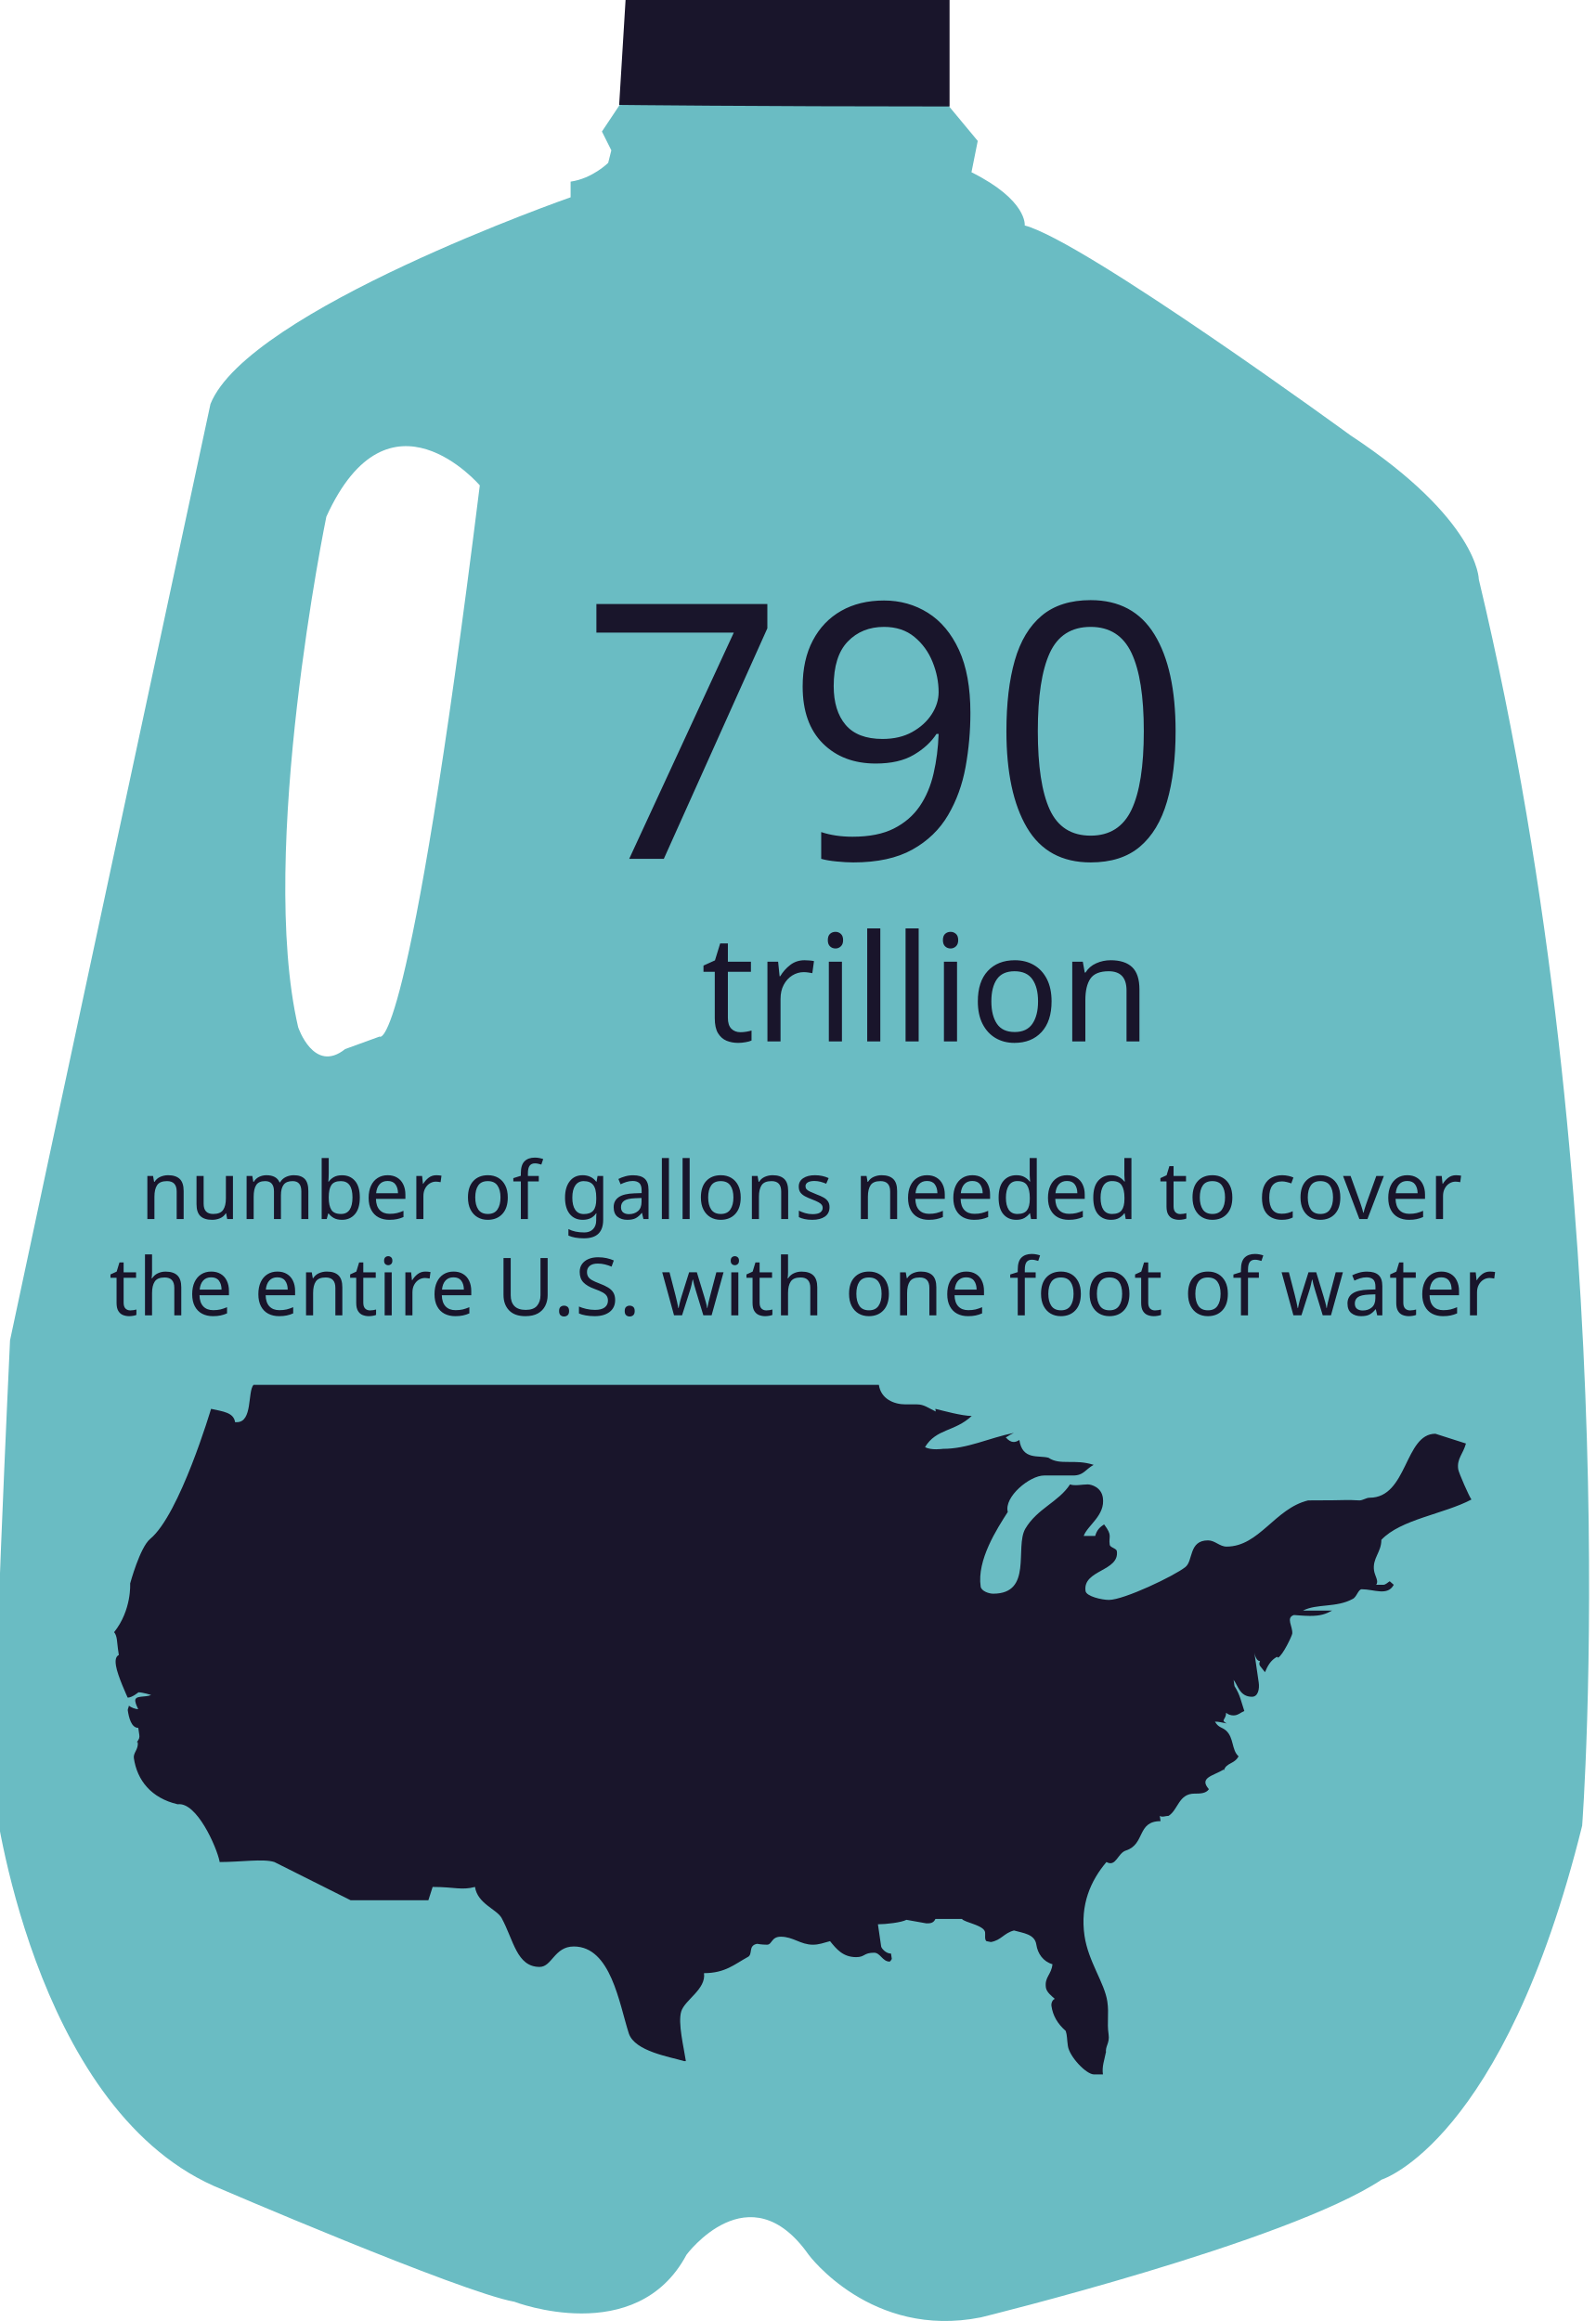
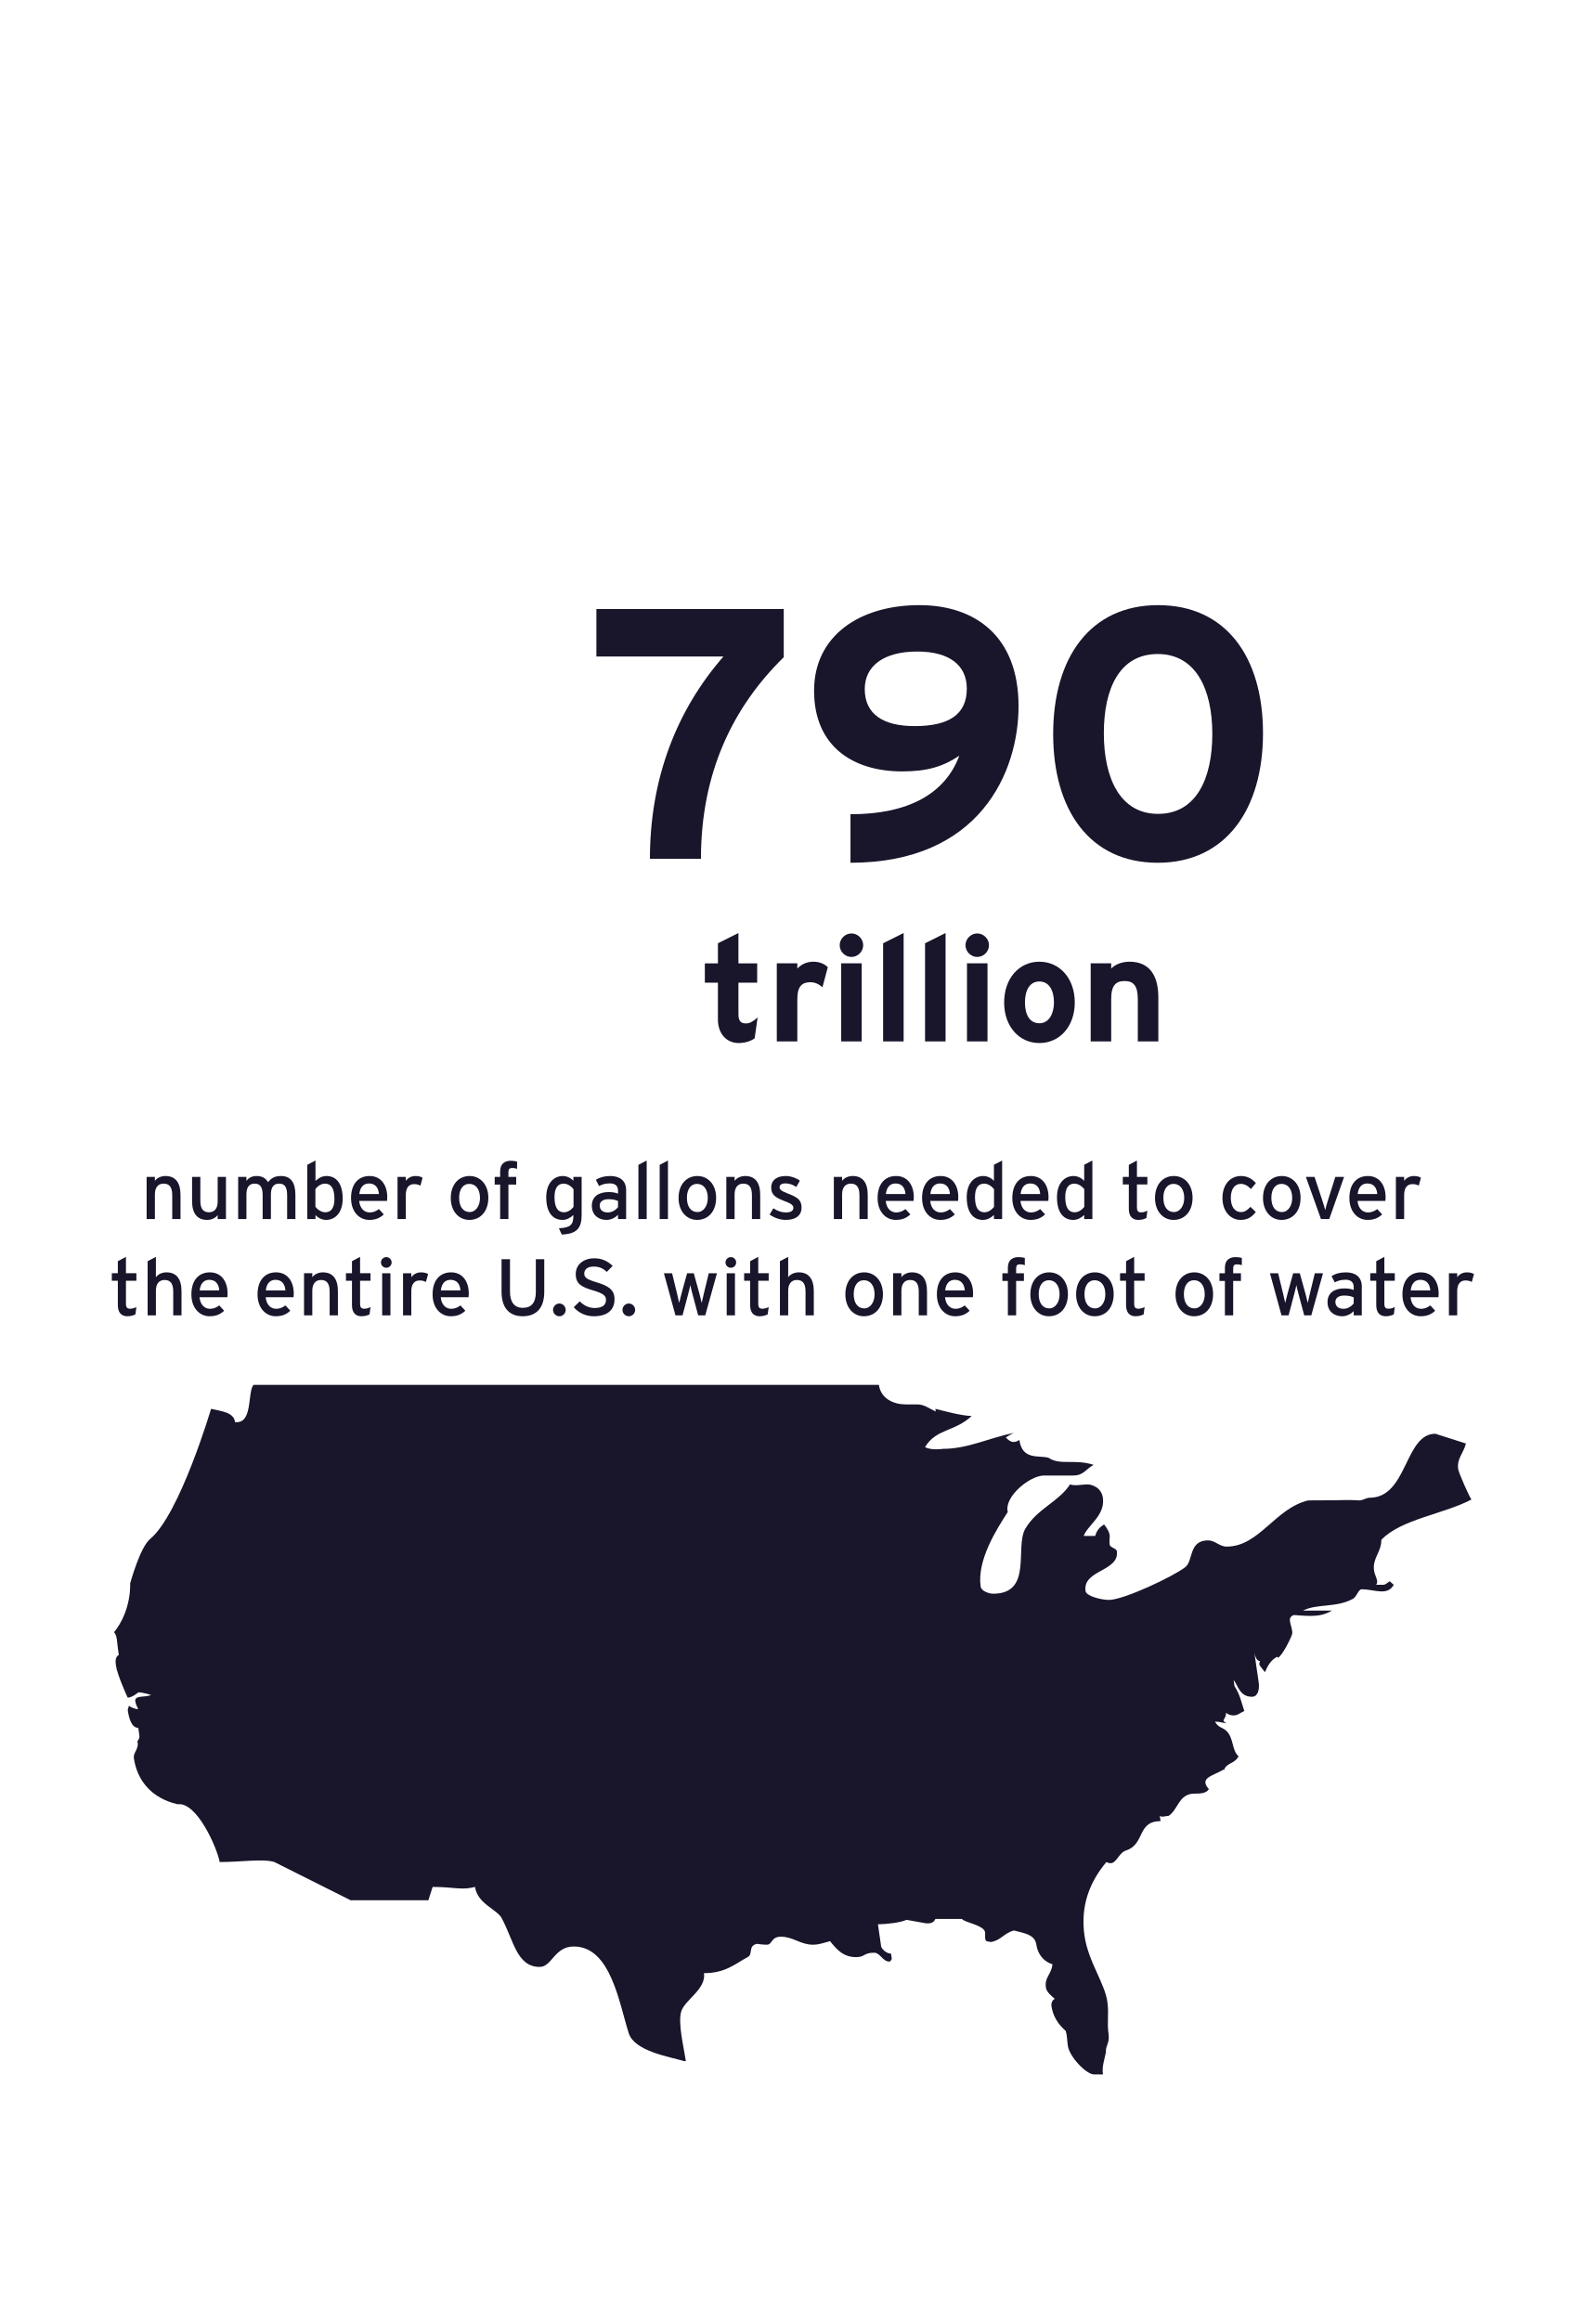
<svg xmlns="http://www.w3.org/2000/svg" version="1.1" id="Layer_1" x="0px" y="0px" width="536.378px" height="780.521px" viewBox="0 0 536.378 780.521" enable-background="new 0 0 536.378 780.521" xml:space="preserve">
-   <g>
-     <g>
-       <path fill="#6ABCC3" d="M328.785,47.392l-2.105,10.53c18.959,9.479,17.902,17.903,17.902,17.903    c20.01,5.263,109.521,70.558,109.521,70.558c43.176,28.433,43.176,48.442,43.176,48.442    c50.553,211.678,34.752,419.134,34.752,419.134c-26.328,106.364-67.396,119.005-67.396,119.005    C433.039,754.024,329.841,779.3,329.841,779.3c-36.859,7.373-57.922-21.062-57.922-21.062c-20.01-28.438-41.069,0-41.069,0    c-16.853,31.595-57.922,15.798-57.922,15.798c-17.903-3.157-101.101-38.964-101.101-38.964    c-61.081-27.387-73.72-130.586-73.72-130.586c-1.052-20.014,5.267-153.751,5.267-153.751    c4.915-23.523,67.401-314.882,67.401-314.882C83.41,104.258,191.88,66.345,191.88,66.345v-5.267    c7.373-1.051,12.637-6.318,12.637-6.318l1.055-4.212l-3.161-6.318l8.424-12.636l2.175-18.333l100.027,15.161L328.785,47.392z     M161.342,163.23c0,0-30.543-35.806-51.604,10.534c0,0-23.17,112.683-9.479,171.655c0,0,5.267,15.797,15.798,7.373l11.584-4.212    C127.641,348.581,137.12,358.056,161.342,163.23z" />
-     </g>
-     <path fill="#19152B" d="M208.205,35.279c0,0,45.303,0.528,111.105,0.528V0H210.358L208.205,35.279z" />
+   <rect x="32.689" y="390.261" fill="none" width="468" height="59.5" />
+   <g enable-background="new    ">
+     <path fill="#19152B" d="M57.918,409.943v-8.017c0-2.861-1.08-3.888-2.915-3.888c-1.863,0-2.916,1.323-2.916,3.617v8.287h-2.78   v-14.171h2.78v1.35c0.702-1.026,2.105-1.646,3.563-1.646c3.293,0,5.048,2.159,5.048,6.343v8.125H57.918z" />
+     <path fill="#19152B" d="M73.2,409.943v-1.35c-0.702,1.025-2.105,1.646-3.563,1.646c-3.293,0-5.048-2.159-5.048-6.344v-8.124h2.78   v8.017c0,2.861,1.08,3.887,2.916,3.887c1.862,0,2.915-1.322,2.915-3.617v-8.286h2.78v14.171H73.2z" />
+     <path fill="#19152B" d="M96.553,409.943v-8.017c0-2.861-0.891-3.888-2.726-3.888c-1.863,0-2.727,1.323-2.727,3.617v8.287h-2.78   v-8.017c0-2.861-0.891-3.888-2.726-3.888c-1.863,0-2.727,1.323-2.727,3.617v8.287h-2.78v-14.171h2.78v1.35   c0.702-1.026,1.917-1.646,3.374-1.646c1.917,0,3.131,0.729,3.887,2.078c1.026-1.269,2.132-2.078,4.346-2.078   c3.293,0,4.859,2.159,4.859,6.343v8.125H96.553z" />
+     <path fill="#19152B" d="M109.65,410.24c-1.431,0-2.78-0.756-3.563-1.619v1.322h-2.753v-18.247l2.753-1.431v6.856   c1.026-0.945,2.213-1.646,3.698-1.646c3.05,0,5.452,2.213,5.452,7.611C115.237,407.946,112.592,410.24,109.65,410.24z    M109.272,398.039c-1.323,0-2.483,0.892-3.212,1.809v5.966c0.621,0.837,1.917,1.862,3.32,1.862c1.998,0,3.077-1.512,3.077-4.508   C112.457,399.605,111.324,398.039,109.272,398.039z" />
+     <path fill="#19152B" d="M130.141,403.843h-9.366c0.297,2.727,1.835,3.887,3.563,3.887c1.188,0,2.132-0.432,3.077-1.133l1.646,1.781   c-1.242,1.188-2.726,1.862-4.886,1.862c-3.32,0-6.127-2.672-6.127-7.369c0-4.805,2.538-7.396,6.208-7.396   c4.022,0,5.965,3.266,5.965,7.099C130.222,403.087,130.168,403.546,130.141,403.843z M124.068,397.985   c-1.862,0-2.996,1.296-3.239,3.563h6.586C127.28,399.605,126.362,397.985,124.068,397.985z" />
+     <path fill="#19152B" d="M141.374,398.715c-0.594-0.324-1.215-0.514-2.133-0.514c-1.754,0-2.78,1.242-2.78,3.645v8.098h-2.78   v-14.171h2.78v1.35c0.648-0.945,1.835-1.646,3.239-1.646c1.134,0,1.835,0.216,2.402,0.594L141.374,398.715z" />
+     <path fill="#19152B" d="M157.817,410.24c-3.563,0-6.235-2.942-6.235-7.369c0-4.643,2.753-7.396,6.316-7.396   c3.617,0,6.316,2.888,6.316,7.314C164.214,407.487,161.461,410.24,157.817,410.24z M157.79,398.12c-2.105,0-3.401,1.863-3.401,4.67   c0,3.104,1.43,4.805,3.536,4.805s3.482-2.132,3.482-4.724C161.407,399.983,160.03,398.12,157.79,398.12z" />
+     <path fill="#19152B" d="M172.262,392.776c-0.918,0-1.296,0.351-1.296,1.376v1.62h2.618v2.591h-2.618v11.58h-2.78v-11.58h-1.835   v-2.591h1.835v-1.863c0-2.591,1.593-3.562,3.59-3.562c0.729,0,1.511,0.107,2.105,0.27v2.43   C173.234,392.856,172.748,392.776,172.262,392.776z" />
+     <path fill="#19152B" d="M188.894,415.153l-0.945-2.105c3.995-0.189,4.859-1.269,4.859-4.211v-0.243   c-1.026,0.944-2.187,1.646-3.671,1.646c-3.023,0-5.453-2.213-5.453-7.612c0-4.858,2.672-7.152,5.587-7.152   c1.431,0,2.78,0.756,3.536,1.619v-1.322h2.78v12.821C195.588,412.912,194.023,414.991,188.894,415.153z M192.862,399.902   c-0.621-0.837-1.917-1.863-3.32-1.863c-1.998,0-3.077,1.512-3.077,4.508c0,3.563,1.134,5.129,3.185,5.129   c1.323,0,2.483-0.891,3.212-1.809V399.902z" />
+     <path fill="#19152B" d="M207.82,409.943v-1.403c-0.972,0.972-2.348,1.7-3.887,1.7c-2.294,0-4.913-1.296-4.913-4.777   c0-3.158,2.43-4.589,5.642-4.589c1.323,0,2.375,0.188,3.158,0.54v-1.053c0-1.539-0.945-2.402-2.672-2.402   c-1.458,0-2.591,0.27-3.698,0.891l-1.08-2.105c1.35-0.837,2.861-1.269,4.859-1.269c3.158,0,5.317,1.538,5.317,4.75v9.718H207.82z    M207.82,403.896c-0.756-0.377-1.728-0.62-3.239-0.62c-1.781,0-2.915,0.81-2.915,2.105c0,1.403,0.891,2.348,2.726,2.348   c1.485,0,2.78-0.917,3.428-1.808V403.896z" />
+     <path fill="#19152B" d="M214.68,409.943v-18.22l2.78-1.458v19.678H214.68z" />
+     <path fill="#19152B" d="M221.835,409.943v-18.22l2.78-1.458v19.678H221.835z" />
+     <path fill="#19152B" d="M234.415,410.24c-3.563,0-6.235-2.942-6.235-7.369c0-4.643,2.753-7.396,6.316-7.396   c3.617,0,6.316,2.888,6.316,7.314C240.812,407.487,238.059,410.24,234.415,410.24z M234.388,398.12   c-2.105,0-3.401,1.863-3.401,4.67c0,3.104,1.431,4.805,3.536,4.805c2.105,0,3.482-2.132,3.482-4.724   C238.005,399.983,236.628,398.12,234.388,398.12z" />
+     <path fill="#19152B" d="M252.855,409.943v-8.017c0-2.861-1.08-3.888-2.915-3.888c-1.863,0-2.916,1.323-2.916,3.617v8.287h-2.78   v-14.171h2.78v1.35c0.702-1.026,2.105-1.646,3.563-1.646c3.293,0,5.048,2.159,5.048,6.343v8.125H252.855z" />
+     <path fill="#19152B" d="M264.223,410.24c-1.917,0-3.995-0.756-5.425-1.809l1.269-2.105c1.323,0.918,2.807,1.403,4.13,1.403   c1.754,0,2.591-0.566,2.591-1.565c0-1.079-1.242-1.592-3.293-2.375c-3.05-1.188-4.157-2.214-4.157-4.454   c0-2.537,1.998-3.859,4.832-3.859c1.781,0,3.536,0.647,4.805,1.565l-1.215,2.132c-1.161-0.81-2.321-1.214-3.671-1.214   s-1.943,0.539-1.943,1.295c0,0.702,0.486,1.215,2.618,2.052c3.158,1.215,4.777,2.078,4.777,4.751   C269.541,409.188,267.003,410.24,264.223,410.24z" />
+     <path fill="#19152B" d="M289.007,409.943v-8.017c0-2.861-1.08-3.888-2.915-3.888c-1.862,0-2.915,1.323-2.915,3.617v8.287h-2.781   v-14.171h2.781v1.35c0.701-1.026,2.105-1.646,3.562-1.646c3.293,0,5.048,2.159,5.048,6.343v8.125H289.007z" />
+     <path fill="#19152B" d="M307.205,403.843h-9.367c0.297,2.727,1.836,3.887,3.563,3.887c1.188,0,2.132-0.432,3.077-1.133l1.646,1.781   c-1.242,1.188-2.727,1.862-4.886,1.862c-3.319,0-6.128-2.672-6.128-7.369c0-4.805,2.538-7.396,6.209-7.396   c4.021,0,5.965,3.266,5.965,7.099C307.285,403.087,307.232,403.546,307.205,403.843z M301.13,397.985   c-1.861,0-2.996,1.296-3.238,3.563h6.586C304.343,399.605,303.425,397.985,301.13,397.985z" />
+     <path fill="#19152B" d="M322.162,403.843h-9.365c0.297,2.727,1.835,3.887,3.562,3.887c1.188,0,2.133-0.432,3.077-1.133l1.646,1.781   c-1.241,1.188-2.726,1.862-4.886,1.862c-3.32,0-6.127-2.672-6.127-7.369c0-4.805,2.537-7.396,6.208-7.396   c4.022,0,5.966,3.266,5.966,7.099C322.244,403.087,322.189,403.546,322.162,403.843z M316.089,397.985   c-1.863,0-2.996,1.296-3.24,3.563h6.587C319.301,399.605,318.383,397.985,316.089,397.985z" />
+     <path fill="#19152B" d="M334.232,409.943v-1.35c-1.025,0.944-2.214,1.646-3.698,1.646c-3.05,0-5.452-2.213-5.452-7.612   c0-4.858,2.645-7.152,5.587-7.152c1.431,0,2.78,0.756,3.563,1.619v-5.398l2.753-1.431v19.678H334.232z M334.259,399.902   c-0.621-0.837-1.917-1.863-3.32-1.863c-1.998,0-3.078,1.512-3.078,4.508c0,3.563,1.135,5.129,3.186,5.129   c1.322,0,2.483-0.891,3.213-1.809V399.902z" />
+     <path fill="#19152B" d="M352.509,403.843h-9.366c0.297,2.727,1.835,3.887,3.563,3.887c1.188,0,2.132-0.432,3.076-1.133l1.646,1.781   c-1.241,1.188-2.726,1.862-4.885,1.862c-3.32,0-6.128-2.672-6.128-7.369c0-4.805,2.538-7.396,6.208-7.396   c4.022,0,5.966,3.266,5.966,7.099C352.59,403.087,352.537,403.546,352.509,403.843z M346.436,397.985   c-1.862,0-2.996,1.296-3.239,3.563h6.586C349.648,399.605,348.73,397.985,346.436,397.985z" />
+     <path fill="#19152B" d="M364.58,409.943v-1.35c-1.025,0.944-2.213,1.646-3.699,1.646c-3.049,0-5.451-2.213-5.451-7.612   c0-4.858,2.645-7.152,5.588-7.152c1.43,0,2.779,0.756,3.562,1.619v-5.398l2.752-1.431v19.678H364.58z M364.607,399.902   c-0.621-0.837-1.918-1.863-3.32-1.863c-1.998,0-3.078,1.512-3.078,4.508c0,3.563,1.135,5.129,3.186,5.129   c1.322,0,2.482-0.891,3.213-1.809V399.902z" />
+     <path fill="#19152B" d="M385.503,409.593c-0.676,0.378-1.619,0.647-2.727,0.647c-1.971,0-3.186-1.215-3.186-3.752v-8.179h-2.023   v-2.537h2.023v-4.049l2.727-1.458v5.507h3.51v2.537h-3.51v7.692c0,1.323,0.432,1.701,1.457,1.701c0.73,0,1.539-0.271,2.053-0.567   L385.503,409.593z" />
+     <path fill="#19152B" d="M394.63,410.24c-3.562,0-6.234-2.942-6.234-7.369c0-4.643,2.752-7.396,6.316-7.396   c3.615,0,6.314,2.888,6.314,7.314C401.027,407.487,398.275,410.24,394.63,410.24z M394.603,398.12c-2.105,0-3.4,1.863-3.4,4.67   c0,3.104,1.43,4.805,3.535,4.805s3.482-2.132,3.482-4.724C398.22,399.983,396.843,398.12,394.603,398.12z" />
+     <path fill="#19152B" d="M420.658,399.848c-1.16-1.188-2.188-1.728-3.455-1.728c-2.025,0-3.32,1.809-3.32,4.697   c0,2.78,1.188,4.777,3.4,4.777c1.322,0,2.105-0.594,3.213-1.754l1.781,1.754c-1.107,1.404-2.51,2.646-5.074,2.646   c-3.455,0-6.127-2.915-6.127-7.342c0-4.697,2.752-7.423,6.207-7.423c2.078,0,3.699,0.836,5.021,2.402L420.658,399.848z" />
+     <path fill="#19152B" d="M430.945,410.24c-3.562,0-6.234-2.942-6.234-7.369c0-4.643,2.752-7.396,6.316-7.396   c3.615,0,6.314,2.888,6.314,7.314C437.341,407.487,434.589,410.24,430.945,410.24z M430.917,398.12c-2.105,0-3.4,1.863-3.4,4.67   c0,3.104,1.43,4.805,3.535,4.805s3.482-2.132,3.482-4.724C434.535,399.983,433.158,398.12,430.917,398.12z" />
+     <path fill="#19152B" d="M446.982,409.943h-2.779l-5.076-14.171h2.916l2.537,7.692c0.459,1.377,0.863,2.699,1.053,3.482   c0.162-0.783,0.539-2.105,0.973-3.482l2.428-7.692h2.943L446.982,409.943z" />
+     <path fill="#19152B" d="M465.855,403.843h-9.367c0.297,2.727,1.836,3.887,3.562,3.887c1.188,0,2.133-0.432,3.078-1.133l1.646,1.781   c-1.242,1.188-2.727,1.862-4.887,1.862c-3.32,0-6.127-2.672-6.127-7.369c0-4.805,2.537-7.396,6.209-7.396   c4.021,0,5.965,3.266,5.965,7.099C465.935,403.087,465.88,403.546,465.855,403.843z M459.781,397.985   c-1.863,0-2.996,1.296-3.238,3.563h6.586C462.994,399.605,462.076,397.985,459.781,397.985z" />
+     <path fill="#19152B" d="M477.087,398.715c-0.594-0.324-1.215-0.514-2.133-0.514c-1.754,0-2.779,1.242-2.779,3.645v8.098h-2.781   v-14.171h2.781v1.35c0.646-0.945,1.834-1.646,3.238-1.646c1.133,0,1.836,0.216,2.402,0.594L477.087,398.715z" />
  </g>
-   <rect x="32.689" y="390.261" fill="none" width="468" height="59.5" />
-   <text transform="matrix(1 0 0 1 47.2559 409.9434)" fill="#19152B" font-family="'Interstate-Regular'" font-size="27">number of gallons needed to cover </text>
-   <text transform="matrix(1 0 0 1 36.7114 442.3438)" fill="#19152B" font-family="'Interstate-Regular'" font-size="27">the entire U.S. with one foot of water</text>
-   <text transform="matrix(1 0 0 1 195.2695 288.8154)" fill="#19152B" font-family="'Interstate-Bold'" font-size="120">790</text>
-   <text transform="matrix(1 0 0 1 235.7646 350.21)" fill="#19152B" font-family="'Interstate-Bold'" font-size="50">trillion</text>
-   <path fill="#19152B" d="M46.311,585.841c0.348,2.391-1.561,3.587-1.3,5.376c1.088,7.471,5.819,13.452,14.734,15.539  c6.409-0.894,13.081,14.343,14.074,19.127l0.043,0.297c7.128,0,14.681-1.195,18.411,0l25.639,12.854h26.137l1.429-4.481  c7.429,0,9.674,1.196,14.255,0c0.826,5.672,7.326,7.477,8.954,10.462c4.051,7.469,5.06,16.433,12.784,16.433  c4.159,0,4.936-6.871,11.478-6.871c12.463,0,15.249,19.127,18.52,29.287c2.055,5.978,13.606,7.769,18.567,9.261h0.6  c-0.653-4.482-2.762-12.848-1.548-16.735c1.219-3.884,8.424-7.466,7.641-12.848c7.126,0,10.262-2.988,14.655-5.385  c1.947-0.886,0.03-3.876,3.208-4.479c0,0,1.532,0.298,3.31,0.298c1.785,0,1.393-2.688,4.661-2.688c4.157,0,6.628,2.688,10.787,2.688  c2.073,0,3.478-0.595,5.769-1.19c2.176,2.686,4.346,5.371,8.799,5.371c2.971,0,2.457-1.487,6.021-1.487  c2.082,0,2.812,2.986,5.19,2.986c0.295,0,0.761-0.896,0.761-0.896l-0.263-1.79c-1.778,0-3.233-1.804-3.319-2.396  c-0.308-2.095-0.437-2.987-1.088-7.464c2.672,0,7.93-0.605,9.584-1.501l6.706,1.194c1.193,0,2.377,0,3.051-1.498h8.91  c0.771,1.197,7.438,2.095,7.783,4.481c0.131,0.9-0.246,2.396,0.439,2.994l1.52,0.296c3.48-0.599,4.32-2.987,7.756-3.883  c3.105,0.896,7.004,1.189,7.525,4.777c0.438,2.994,2.314,5.68,5.416,6.575c-0.371,3.586-2.725,4.296-2.201,7.881  c0.221,1.501,1.977,2.878,3.004,3.771c-0.854,0.303-1.27,1.501-1.141,2.396c0.479,3.29,2.066,5.979,4.789,8.372  c0.514,1.486,0.391,2.688,0.738,5.08c0.523,3.582,6.148,9.563,8.816,9.563c0.891,0,2.074,0,2.971,0  c-0.391-2.692,0.49-4.785,0.994-7.473l0.043,0.297c-0.348-2.39,1.301-3.281,0.865-6.277c-0.609-4.183,0.186-6.877-0.424-11.06  c-0.914-6.271-6.412-13.445-7.674-22.106c-1.523-10.463,2.059-18.533,7.371-24.812c3.24,1.804,3.73-2.986,6.568-3.884  c6.527-2.092,3.613-9.864,11.633-9.864l-0.26-1.785c0.68,0.594,2.076,0,2.971,0c3.254-2.095,3.363-7.476,8.713-7.476  c1.779,0,3.857,0,4.828-1.489c-3.387-3.858,1.244-4.404,4.99-6.608l0.037,0.332c0.795-2.692,3.555-2.096,4.949-4.785  c-2.379-2.088-1.516-6.273-4.232-8.668c-1.355-1.188-2.504-0.896-3.703-2.987c1.484,0,2.125,0.301,3.947,0.593  c-2.254-1.186-0.174-1.186-0.219-3.574c0.678,0.594,1.604,0.891,2.5,0.891c1.49,0,2.242-0.891,3.645-1.489  c-1.025-2.986-1.377-5.382-3.301-8.37l-0.305-2.094c1.455,1.796,2.02,5.68,6.176,5.68c2.082,0,2.58-2.689,2.273-4.783  c-0.303-2.081-0.912-6.271-1.479-10.162c0,0,0.436,2.946,1.918,2.946c-0.674,1.495,0.162,1.646,1.66,3.738  c0.887-2.093,1.865-3.987,4.061-5.187l0.344,0.303c1.65-0.896,4.6-7.173,4.77-8.073c0.238-2.392-2.27-5.38,0.568-6.271  c0.297,0,3.303,0.296,5.385,0.296c3.57,0,5.262-0.601,7.461-1.791h-9.803c4.703-2.392,11.158-0.9,16.666-3.891  c1.395-0.593,1.895-3.282,3.09-3.282c4.152,0,8.662,2.389,10.766-1.495l-1.357-1.194c-0.553,0.296-1.312,1.194-2.205,1.194  c-0.891,0-1.479,0-2.371,0c1.012-1.194-0.438-2.991-0.695-4.781c-0.609-4.188,2.477-6.156,2.459-10.338  c6.535-6.942,21.006-8.646,30.293-13.566c-0.729-0.9-4.273-8.968-4.449-10.164c-0.521-3.583,1.633-5.082,2.6-8.663l-10.279-3.288  c-10.395,0-9.344,21.515-22.107,21.515c-1.188,0-2.254,0.902-3.439,0.902c-5.986-0.302-1.779,0-17.232,0  c-11.188,2.686-16.443,15.536-27.432,15.536c-2.371,0-3.875-2.092-6.246-2.092c-6.535,0-4.939,6.872-7.602,8.961  c-3.729,2.987-20.668,11.061-25.727,11.061c-2.371,0-7.592-1.196-7.852-2.987c-1.045-7.173,11.518-6.575,10.518-13.447  c-0.131-0.896-2.256-1.2-2.387-2.094c-0.436-2.986,1.047-2.986-1.896-6.872c-1.354,0.896-2.406,1.793-2.992,3.886h-3.863  c1.26-3.586,7.312-6.875,6.443-12.854c-0.521-3.584-3.92-4.479-5.105-4.479c-1.791,0-4.379,0.594-5.938,0  c-3.891,5.977-11.014,8.066-15.059,14.94c-3.541,6.271,2.584,21.813-10.789,21.813c-1.475,0-3.98-0.896-4.201-2.389  c-1.305-8.969,5.488-19.427,9.117-25.104c-1.334-5.082,7.418-12.253,12.184-12.253c2.658,0,5.334,0,9.785,0  c3.568,0,4.16-2.093,6.908-3.583c-6.543-2.093-11.248,0.296-15.191-2.391c-3.4-0.902-8.791,0.891-9.791-5.979  c-1.348,0.895-2.789,1.195-4.582-0.896c0.301,0,1.354-0.896,2.76-1.491c-8.658,1.787-15.553,5.373-23.875,5.373  c0,0-4.066,0.599-6.021-0.595c3.836-6.279,9.945-5.081,15.697-10.461c-3.266,0-9.762-1.794-12.23-2.395l0.131,0.9  c-2.545-1.197-3.904-2.395-6.291-2.395c-1.482,0-2.369,0-3.852,0c-3.867,0-8.283-1.791-8.98-6.572H85.24  c-2.023,2.389-0.248,12.551-5.589,12.551H79.05c-0.479-3.287-4.084-3.584-8.075-4.484c0,0-10.525,35.514-20.468,43.734  c-3.476,2.872-6.744,15.008-6.744,15.008s0.576,8.899-5.394,16.371c1.069,1.196,0.983,3.488,1.287,5.574  c0.13,0.896,0.174,1.189,0.306,2.1c-1.401,0.592-1.096,2.688-0.966,3.58c0.479,3.292,3.944,10.755,3.944,10.755  c1.483,0,3.605-1.79,3.605-1.79c1.483,0,4.281,0.896,4.281,0.896c-1.951,0.894-5.64,0-5.334,2.092  c0.13,0.896,0.557,1.791,0.983,2.688c-0.889,0-2.464-0.594-3.143-1.19c0.043,0.296-0.419,1.19-0.375,1.498  c0.348,2.39,1.166,5.972,3.543,5.972c0.13,0.896,0.218,1.498,0.349,2.396c0.13,0.895-0.08,1.488-0.843,2.391h0.304L46.311,585.841  L46.311,585.841z" />
+   <g enable-background="new    ">
+     <path fill="#19152B" d="M45.538,441.993c-0.675,0.378-1.62,0.647-2.726,0.647c-1.971,0-3.186-1.215-3.186-3.752v-8.179h-2.024   v-2.537h2.024v-4.049l2.727-1.458v5.507h3.509v2.537h-3.509v7.692c0,1.323,0.432,1.701,1.458,1.701   c0.729,0,1.539-0.271,2.051-0.567L45.538,441.993z" />
+     <path fill="#19152B" d="M58.254,442.344v-8.017c0-2.861-1.08-3.888-2.915-3.888c-1.863,0-2.916,1.323-2.916,3.617v8.287h-2.78   v-18.22l2.78-1.458v6.856c0.702-1.026,2.105-1.646,3.563-1.646c3.293,0,5.048,2.159,5.048,6.343v8.125H58.254z" />
+     <path fill="#19152B" d="M76.452,436.243h-9.366c0.297,2.727,1.835,3.887,3.563,3.887c1.188,0,2.132-0.432,3.077-1.133l1.646,1.781   c-1.242,1.188-2.726,1.862-4.886,1.862c-3.32,0-6.127-2.672-6.127-7.369c0-4.805,2.538-7.396,6.208-7.396   c4.022,0,5.965,3.266,5.965,7.099C76.533,435.487,76.479,435.946,76.452,436.243z M70.378,430.386   c-1.862,0-2.996,1.296-3.239,3.563h6.586C73.591,432.006,72.673,430.386,70.378,430.386z" />
+     <path fill="#19152B" d="M98.699,436.243h-9.366c0.297,2.727,1.835,3.887,3.563,3.887c1.188,0,2.132-0.432,3.077-1.133l1.646,1.781   c-1.242,1.188-2.726,1.862-4.886,1.862c-3.32,0-6.127-2.672-6.127-7.369c0-4.805,2.538-7.396,6.208-7.396   c4.022,0,5.965,3.266,5.965,7.099C98.78,435.487,98.726,435.946,98.699,436.243z M92.625,430.386c-1.862,0-2.996,1.296-3.239,3.563   h6.586C95.838,432.006,94.92,430.386,92.625,430.386z" />
+     <path fill="#19152B" d="M110.849,442.344v-8.017c0-2.861-1.08-3.888-2.915-3.888c-1.863,0-2.916,1.323-2.916,3.617v8.287h-2.78   v-14.171h2.78v1.35c0.702-1.026,2.105-1.646,3.563-1.646c3.293,0,5.048,2.159,5.048,6.343v8.125H110.849z" />
+     <path fill="#19152B" d="M124.269,441.993c-0.675,0.378-1.62,0.647-2.726,0.647c-1.971,0-3.186-1.215-3.186-3.752v-8.179h-2.024   v-2.537h2.024v-4.049l2.727-1.458v5.507h3.509v2.537h-3.509v7.692c0,1.323,0.432,1.701,1.458,1.701   c0.729,0,1.539-0.271,2.051-0.567L124.269,441.993z" />
+     <path fill="#19152B" d="M129.913,426.337c-0.999,0-1.808-0.81-1.808-1.781c0-0.999,0.81-1.809,1.808-1.809   c0.972,0,1.782,0.81,1.782,1.809C131.695,425.527,130.885,426.337,129.913,426.337z M128.51,442.344v-14.171h2.78v14.171H128.51z" />
+     <path fill="#19152B" d="M143.223,431.115c-0.594-0.324-1.215-0.514-2.133-0.514c-1.754,0-2.78,1.242-2.78,3.645v8.098h-2.78   v-14.171h2.78v1.35c0.648-0.945,1.835-1.646,3.239-1.646c1.134,0,1.835,0.216,2.402,0.594L143.223,431.115z" />
+     <path fill="#19152B" d="M157.559,436.243h-9.366c0.297,2.727,1.835,3.887,3.563,3.887c1.188,0,2.132-0.432,3.077-1.133l1.646,1.781   c-1.242,1.188-2.726,1.862-4.886,1.862c-3.32,0-6.127-2.672-6.127-7.369c0-4.805,2.538-7.396,6.208-7.396   c4.022,0,5.965,3.266,5.965,7.099C157.64,435.487,157.586,435.946,157.559,436.243z M151.485,430.386   c-1.862,0-2.996,1.296-3.239,3.563h6.586C154.698,432.006,153.78,430.386,151.485,430.386z" />
+     <path fill="#19152B" d="M175.757,442.641c-4.669,0-7.099-3.023-7.099-8.232v-10.959h2.834v10.878c0,3.562,1.484,5.479,4.319,5.479   c2.969,0,4.373-1.836,4.373-5.291v-11.066h2.834v11.013C183.018,439.752,180.454,442.641,175.757,442.641z" />
+     <path fill="#19152B" d="M188.098,442.641c-1.161,0-2.132-0.972-2.132-2.133c0-1.16,0.972-2.159,2.132-2.159   s2.132,0.999,2.132,2.159C190.23,441.669,189.258,442.641,188.098,442.641z" />
+     <path fill="#19152B" d="M199.653,442.641c-2.753,0-5.129-1.188-6.721-3.05l2.024-1.971c1.269,1.377,3.131,2.24,4.913,2.24   c2.645,0,3.914-0.918,3.914-2.753c0-1.458-1.107-2.187-4.265-3.132c-3.995-1.188-5.911-2.186-5.911-5.561   c0-3.266,2.753-5.263,6.235-5.263c2.564,0,4.508,0.944,6.181,2.563l-1.998,2.024c-1.188-1.214-2.537-1.809-4.4-1.809   c-2.213,0-3.158,1.08-3.158,2.349c0,1.323,0.864,1.971,4.13,2.942c3.725,1.134,6.047,2.321,6.047,5.695   C206.644,440.319,204.484,442.641,199.653,442.641z" />
+     <path fill="#19152B" d="M211.453,442.641c-1.161,0-2.133-0.972-2.133-2.133c0-1.16,0.972-2.159,2.133-2.159   s2.132,0.999,2.132,2.159C213.585,441.669,212.613,442.641,211.453,442.641z" />
+     <path fill="#19152B" d="M237.153,442.344h-2.375l-1.917-7.153c-0.297-1.079-0.594-2.349-0.729-3.023   c-0.135,0.675-0.432,1.971-0.729,3.051l-1.889,7.126h-2.375l-3.887-14.171h2.753l1.673,6.883c0.27,1.08,0.567,2.43,0.702,3.104   c0.162-0.702,0.486-1.998,0.783-3.104l1.89-6.883h2.24l1.917,6.91c0.297,1.106,0.594,2.375,0.756,3.077   c0.162-0.702,0.432-2.024,0.702-3.104l1.673-6.883h2.753L237.153,442.344z" />
+     <path fill="#19152B" d="M245.769,426.337c-0.999,0-1.808-0.81-1.808-1.781c0-0.999,0.81-1.809,1.808-1.809   c0.972,0,1.782,0.81,1.782,1.809C247.551,425.527,246.741,426.337,245.769,426.337z M244.366,442.344v-14.171h2.78v14.171H244.366z   " />
+     <path fill="#19152B" d="M258.161,441.993c-0.675,0.378-1.62,0.647-2.726,0.647c-1.971,0-3.186-1.215-3.186-3.752v-8.179h-2.024   v-2.537h2.024v-4.049l2.727-1.458v5.507h3.509v2.537h-3.509v7.692c0,1.323,0.432,1.701,1.458,1.701   c0.729,0,1.539-0.271,2.051-0.567L258.161,441.993z" />
+     <path fill="#19152B" d="M270.876,442.344v-8.017c0-2.861-1.079-3.888-2.915-3.888c-1.863,0-2.916,1.323-2.916,3.617v8.287h-2.78   v-18.22l2.78-1.458v6.856c0.702-1.026,2.105-1.646,3.563-1.646c3.293,0,5.048,2.159,5.048,6.343v8.125H270.876z" />
+     <path fill="#19152B" d="M290.506,442.641c-3.563,0-6.235-2.942-6.235-7.369c0-4.643,2.754-7.396,6.316-7.396   c3.617,0,6.316,2.888,6.316,7.314C296.904,439.888,294.15,442.641,290.506,442.641z M290.48,430.521   c-2.105,0-3.401,1.863-3.401,4.67c0,3.104,1.431,4.805,3.536,4.805s3.482-2.132,3.482-4.724   C294.097,432.384,292.72,430.521,290.48,430.521z" />
+     <path fill="#19152B" d="M308.947,442.344v-8.017c0-2.861-1.08-3.888-2.916-3.888c-1.862,0-2.915,1.323-2.915,3.617v8.287h-2.78   v-14.171h2.78v1.35c0.702-1.026,2.105-1.646,3.563-1.646c3.293,0,5.047,2.159,5.047,6.343v8.125H308.947z" />
+     <path fill="#19152B" d="M327.143,436.243h-9.366c0.297,2.727,1.836,3.887,3.562,3.887c1.188,0,2.133-0.432,3.078-1.133l1.646,1.781   c-1.242,1.188-2.727,1.862-4.887,1.862c-3.319,0-6.127-2.672-6.127-7.369c0-4.805,2.537-7.396,6.209-7.396   c4.021,0,5.965,3.266,5.965,7.099C327.224,435.487,327.17,435.946,327.143,436.243z M321.07,430.386   c-1.862,0-2.996,1.296-3.239,3.563h6.587C324.283,432.006,323.365,430.386,321.07,430.386z" />
+     <path fill="#19152B" d="M342.994,425.177c-0.918,0-1.296,0.351-1.296,1.376v1.62h2.618v2.591h-2.618v11.58h-2.78v-11.58h-1.836   v-2.591h1.836v-1.863c0-2.591,1.593-3.562,3.59-3.562c0.729,0,1.512,0.107,2.105,0.27v2.43   C343.965,425.257,343.479,425.177,342.994,425.177z" />
+     <path fill="#19152B" d="M352.714,442.641c-3.563,0-6.235-2.942-6.235-7.369c0-4.643,2.753-7.396,6.316-7.396   c3.616,0,6.315,2.888,6.315,7.314C359.111,439.888,356.358,442.641,352.714,442.641z M352.687,430.521   c-2.105,0-3.401,1.863-3.401,4.67c0,3.104,1.431,4.805,3.536,4.805s3.482-2.132,3.482-4.724   C356.304,432.384,354.927,430.521,352.687,430.521z" />
+     <path fill="#19152B" d="M368.104,442.641c-3.563,0-6.235-2.942-6.235-7.369c0-4.643,2.753-7.396,6.316-7.396   c3.616,0,6.315,2.888,6.315,7.314C374.5,439.888,371.748,442.641,368.104,442.641z M368.077,430.521   c-2.105,0-3.401,1.863-3.401,4.67c0,3.104,1.431,4.805,3.536,4.805s3.482-2.132,3.482-4.724   C371.694,432.384,370.317,430.521,368.077,430.521z" />
+     <path fill="#19152B" d="M384.573,441.993c-0.675,0.378-1.619,0.647-2.726,0.647c-1.971,0-3.186-1.215-3.186-3.752v-8.179h-2.024   v-2.537h2.024v-4.049l2.727-1.458v5.507h3.509v2.537h-3.509v7.692c0,1.323,0.432,1.701,1.457,1.701   c0.729,0,1.539-0.271,2.052-0.567L384.573,441.993z" />
+     <path fill="#19152B" d="M401.53,442.641c-3.563,0-6.235-2.942-6.235-7.369c0-4.643,2.753-7.396,6.316-7.396   c3.616,0,6.315,2.888,6.315,7.314C407.926,439.888,405.173,442.641,401.53,442.641z M401.502,430.521   c-2.105,0-3.401,1.863-3.401,4.67c0,3.104,1.431,4.805,3.536,4.805s3.482-2.132,3.482-4.724   C405.12,432.384,403.743,430.521,401.502,430.521z" />
+     <path fill="#19152B" d="M415.974,425.177c-0.918,0-1.296,0.351-1.296,1.376v1.62h2.618v2.591h-2.618v11.58h-2.78v-11.58h-1.835   v-2.591h1.835v-1.863c0-2.591,1.593-3.562,3.59-3.562c0.729,0,1.512,0.107,2.105,0.27v2.43   C416.946,425.257,416.459,425.177,415.974,425.177z" />
+     <path fill="#19152B" d="M440.947,442.344h-2.376l-1.916-7.153c-0.297-1.079-0.594-2.349-0.729-3.023   c-0.135,0.675-0.432,1.971-0.729,3.051l-1.89,7.126h-2.375l-3.887-14.171h2.753l1.674,6.883c0.27,1.08,0.566,2.43,0.701,3.104   c0.162-0.702,0.486-1.998,0.783-3.104l1.89-6.883h2.24l1.916,6.91c0.297,1.106,0.595,2.375,0.756,3.077   c0.162-0.702,0.433-2.024,0.702-3.104l1.674-6.883h2.753L440.947,442.344z" />
+     <path fill="#19152B" d="M455.205,442.344v-1.403c-0.973,0.972-2.349,1.7-3.888,1.7c-2.294,0-4.912-1.296-4.912-4.777   c0-3.158,2.429-4.589,5.642-4.589c1.322,0,2.375,0.188,3.158,0.54v-1.053c0-1.539-0.945-2.402-2.673-2.402   c-1.457,0-2.591,0.27-3.698,0.891l-1.079-2.105c1.35-0.837,2.861-1.269,4.858-1.269c3.158,0,5.317,1.538,5.317,4.75v9.718H455.205z    M455.205,436.297c-0.756-0.377-1.728-0.62-3.239-0.62c-1.782,0-2.916,0.81-2.916,2.105c0,1.403,0.892,2.348,2.727,2.348   c1.484,0,2.78-0.917,3.429-1.808V436.297z" />
+     <path fill="#19152B" d="M468.704,441.993c-0.675,0.378-1.619,0.647-2.726,0.647c-1.971,0-3.186-1.215-3.186-3.752v-8.179h-2.024   v-2.537h2.024v-4.049l2.727-1.458v5.507h3.509v2.537h-3.509v7.692c0,1.323,0.432,1.701,1.457,1.701   c0.729,0,1.539-0.271,2.052-0.567L468.704,441.993z" />
+     <path fill="#19152B" d="M483.689,436.243h-9.367c0.297,2.727,1.836,3.887,3.563,3.887c1.188,0,2.133-0.432,3.077-1.133l1.646,1.781   c-1.241,1.188-2.727,1.862-4.886,1.862c-3.32,0-6.127-2.672-6.127-7.369c0-4.805,2.537-7.396,6.208-7.396   c4.021,0,5.966,3.266,5.966,7.099C483.77,435.487,483.715,435.946,483.689,436.243z M477.616,430.386   c-1.863,0-2.997,1.296-3.239,3.563h6.586C480.828,432.006,479.91,430.386,477.616,430.386z" />
+     <path fill="#19152B" d="M494.92,431.115c-0.594-0.324-1.215-0.514-2.132-0.514c-1.755,0-2.78,1.242-2.78,3.645v8.098h-2.78v-14.171   h2.78v1.35c0.647-0.945,1.835-1.646,3.239-1.646c1.133,0,1.835,0.216,2.402,0.594L494.92,431.115z" />
+   </g>
+   <g enable-background="new    ">
+     <path fill="#19152B" d="M235.708,288.815h-17.159c0-27.239,9.119-50.158,24.719-68.037h-42.718v-15.959h62.998v16.199   C246.507,237.697,235.708,259.776,235.708,288.815z" />
+     <path fill="#19152B" d="M285.99,290.136v-16.319c19.439,0,31.799-6.84,36.598-19.68c-5.398,3.6-10.679,5.28-19.199,5.28   c-16.679,0-29.639-8.52-29.639-27.119c0-18.72,15.6-28.799,35.398-28.799c18.721,0,33.359,10.439,33.359,33.959   C342.507,259.536,329.548,290.136,285.99,290.136z M308.429,219.099c-11.16,0-17.64,4.8-17.64,12.6   c0,8.52,6.239,12.479,16.8,12.479c11.398,0,17.519-3.84,17.519-12.599C325.108,223.778,319.348,219.099,308.429,219.099z" />
+     <path fill="#19152B" d="M389.308,290.136c-22.919,0-35.158-17.76-35.158-43.318c0-25.56,12.359-43.318,35.278-43.318   s35.278,17.52,35.278,43.078S412.228,290.136,389.308,290.136z M389.308,219.938c-12.84,0-18.119,11.64-18.119,26.639   s5.4,27.119,18.239,27.119s18.239-11.88,18.239-26.879C407.667,231.817,402.148,219.938,389.308,219.938z" />
+   </g>
+   <g enable-background="new    ">
+     <path fill="#19152B" d="M253.766,349.16c-1.15,0.899-3.2,1.6-5.35,1.6c-4.25,0-7-3.3-7-7.9v-12.4h-4.4v-6.501h4.4v-6.75l6.9-3.45   v10.2h6.3v6.501h-6.3v10.551c0,2.5,0.9,3.149,2.55,3.149c1.25,0,2.2-0.55,3.9-2L253.766,349.16z" />
+     <path fill="#19152B" d="M276.565,332.009c-1.101-1-2.45-1.7-4.001-1.7c-2.699,0-4.45,1.15-4.45,5.7v14.201h-6.9v-26.252h6.9v1.75   c1.2-1.25,2.95-2.3,5.401-2.3c2.25,0,3.949,0.9,4.85,1.851L276.565,332.009z" />
+     <path fill="#19152B" d="M286.314,321.809c-2.15,0-3.95-1.801-3.95-3.95c0-2.15,1.8-3.95,3.95-3.95s3.95,1.8,3.95,3.95   C290.264,320.008,288.464,321.809,286.314,321.809z M282.864,350.21v-26.252h6.9v26.252H282.864z" />
+     <path fill="#19152B" d="M296.963,350.21v-33.002l6.9-3.45v36.452H296.963z" />
+     <path fill="#19152B" d="M311.064,350.21v-33.002l6.9-3.45v36.452H311.064z" />
+     <path fill="#19152B" d="M328.614,321.809c-2.149,0-3.95-1.801-3.95-3.95c0-2.15,1.801-3.95,3.95-3.95c2.15,0,3.95,1.8,3.95,3.95   C332.564,320.008,330.764,321.809,328.614,321.809z M325.164,350.21v-26.252h6.9v26.252H325.164z" />
+     <path fill="#19152B" d="M349.514,350.76c-6.851,0-11.851-5.601-11.851-13.65c0-8.051,5-13.701,11.851-13.701s11.9,5.65,11.9,13.701   C361.415,345.159,356.365,350.76,349.514,350.76z M349.514,330.059c-3.3,0-4.851,3-4.851,7.051c0,4.05,1.551,7,4.851,7   s4.899-3.35,4.899-7C354.414,333.109,352.814,330.059,349.514,330.059z" />
+     <path fill="#19152B" d="M382.614,350.21v-14.201c0-4.7-1.601-6.1-4.45-6.1s-4.5,1.399-4.5,5.95v14.351h-6.9v-26.252h6.9v1.75   c1.199-1.25,3.4-2.3,6.15-2.3c6.7,0,9.7,4.601,9.7,12.001v14.801H382.614z" />
+   </g>
+   <path fill="#19152B" d="M46.311,585.841c0.348,2.392-1.561,3.587-1.3,5.376c1.088,7.471,5.819,13.452,14.734,15.539  c6.409-0.894,13.081,14.343,14.074,19.127l0.043,0.297c7.128,0,14.681-1.194,18.411,0l25.639,12.854h26.137l1.429-4.481  c7.429,0,9.674,1.196,14.255,0c0.826,5.672,7.326,7.478,8.954,10.462c4.051,7.47,5.06,16.434,12.784,16.434  c4.159,0,4.936-6.871,11.478-6.871c12.463,0,15.249,19.127,18.52,29.287c2.055,5.978,13.606,7.769,18.567,9.261h0.6  c-0.653-4.482-2.762-12.848-1.548-16.735c1.219-3.884,8.424-7.466,7.641-12.848c7.126,0,10.262-2.988,14.655-5.385  c1.947-0.887,0.03-3.876,3.208-4.479c0,0,1.532,0.298,3.31,0.298c1.785,0,1.393-2.688,4.661-2.688c4.157,0,6.628,2.688,10.787,2.688  c2.073,0,3.478-0.595,5.769-1.189c2.176,2.686,4.346,5.371,8.799,5.371c2.972,0,2.457-1.487,6.021-1.487  c2.082,0,2.812,2.986,5.189,2.986c0.295,0,0.762-0.896,0.762-0.896l-0.264-1.79c-1.777,0-3.232-1.804-3.318-2.396  c-0.309-2.096-0.438-2.987-1.088-7.464c2.672,0,7.93-0.605,9.584-1.501l6.705,1.193c1.193,0,2.377,0,3.051-1.498h8.91  c0.771,1.197,7.439,2.096,7.783,4.481c0.131,0.899-0.246,2.396,0.439,2.994l1.52,0.296c3.48-0.6,4.32-2.987,7.756-3.883  c3.105,0.896,7.004,1.188,7.525,4.776c0.438,2.994,2.314,5.681,5.416,6.575c-0.371,3.586-2.725,4.296-2.201,7.881  c0.221,1.501,1.977,2.878,3.004,3.771c-0.854,0.303-1.27,1.501-1.141,2.396c0.479,3.29,2.066,5.979,4.789,8.372  c0.514,1.486,0.391,2.688,0.738,5.08c0.523,3.582,6.148,9.563,8.816,9.563c0.891,0,2.074,0,2.971,0  c-0.391-2.692,0.49-4.785,0.994-7.474l0.043,0.297c-0.348-2.39,1.301-3.28,0.865-6.276c-0.609-4.184,0.186-6.877-0.424-11.061  c-0.914-6.271-6.412-13.444-7.674-22.105c-1.523-10.463,2.059-18.533,7.369-24.812c3.24,1.804,3.73-2.985,6.568-3.884  c6.527-2.092,3.613-9.864,11.633-9.864l-0.26-1.785c0.68,0.595,2.076,0,2.971,0c3.254-2.095,3.363-7.476,8.713-7.476  c1.779,0,3.857,0,4.828-1.489c-3.387-3.857,1.244-4.403,4.99-6.607l0.037,0.332c0.795-2.692,3.555-2.097,4.949-4.785  c-2.379-2.088-1.516-6.273-4.232-8.668c-1.354-1.188-2.504-0.896-3.703-2.987c1.484,0,2.125,0.301,3.947,0.593  c-2.254-1.186-0.174-1.186-0.219-3.573c0.678,0.594,1.604,0.891,2.5,0.891c1.49,0,2.242-0.891,3.645-1.489  c-1.023-2.985-1.377-5.382-3.301-8.37l-0.305-2.094c1.455,1.796,2.02,5.68,6.176,5.68c2.082,0,2.58-2.688,2.273-4.782  c-0.303-2.081-0.912-6.271-1.479-10.162c0,0,0.436,2.945,1.918,2.945c-0.674,1.495,0.162,1.646,1.66,3.738  c0.887-2.093,1.865-3.987,4.061-5.187l0.344,0.303c1.65-0.896,4.6-7.173,4.77-8.073c0.238-2.392-2.27-5.38,0.568-6.271  c0.297,0,3.303,0.296,5.385,0.296c3.57,0,5.262-0.602,7.461-1.791h-9.803c4.703-2.393,11.158-0.9,16.666-3.892  c1.395-0.593,1.895-3.281,3.09-3.281c4.152,0,8.662,2.389,10.766-1.495l-1.355-1.194c-0.555,0.296-1.312,1.194-2.205,1.194  s-1.48,0-2.371,0c1.012-1.194-0.439-2.991-0.695-4.781c-0.609-4.188,2.477-6.156,2.459-10.338  c6.535-6.942,21.006-8.646,30.293-13.566c-0.729-0.899-4.273-8.968-4.449-10.164c-0.521-3.583,1.633-5.082,2.6-8.663l-10.279-3.288  c-10.395,0-9.344,21.516-22.105,21.516c-1.189,0-2.256,0.901-3.439,0.901c-5.986-0.302-1.779,0-17.232,0  c-11.188,2.687-16.443,15.536-27.432,15.536c-2.371,0-3.875-2.092-6.246-2.092c-6.535,0-4.939,6.872-7.602,8.961  c-3.73,2.987-20.668,11.062-25.729,11.062c-2.371,0-7.592-1.196-7.852-2.987c-1.045-7.173,11.518-6.575,10.518-13.447  c-0.131-0.896-2.256-1.2-2.387-2.094c-0.436-2.986,1.047-2.986-1.895-6.872c-1.355,0.896-2.406,1.793-2.992,3.886h-3.863  c1.26-3.586,7.312-6.875,6.443-12.854c-0.521-3.584-3.92-4.479-5.105-4.479c-1.791,0-4.379,0.594-5.938,0  c-3.893,5.978-11.016,8.066-15.061,14.94c-3.541,6.271,2.584,21.812-10.789,21.812c-1.475,0-3.979-0.896-4.201-2.389  c-1.305-8.969,5.488-19.427,9.117-25.104c-1.334-5.081,7.418-12.253,12.186-12.253c2.656,0,5.334,0,9.785,0  c3.566,0,4.158-2.093,6.906-3.583c-6.543-2.093-11.248,0.297-15.189-2.391c-3.4-0.902-8.791,0.891-9.791-5.979  c-1.35,0.895-2.789,1.194-4.582-0.896c0.301,0,1.354-0.896,2.76-1.491c-8.658,1.787-15.553,5.373-23.875,5.373  c0,0-4.066,0.6-6.021-0.595c3.836-6.279,9.945-5.081,15.697-10.461c-3.266,0-9.762-1.794-12.23-2.396l0.131,0.9  c-2.545-1.197-3.904-2.395-6.291-2.395c-1.482,0-2.369,0-3.852,0c-3.867,0-8.283-1.791-8.98-6.572H85.24  c-2.023,2.389-0.248,12.551-5.589,12.551H79.05c-0.479-3.287-4.084-3.584-8.075-4.484c0,0-10.525,35.515-20.468,43.734  c-3.476,2.872-6.744,15.008-6.744,15.008s0.576,8.899-5.394,16.371c1.069,1.196,0.983,3.488,1.287,5.574  c0.13,0.896,0.174,1.188,0.306,2.1c-1.401,0.592-1.096,2.688-0.966,3.58c0.479,3.292,3.944,10.755,3.944,10.755  c1.483,0,3.605-1.79,3.605-1.79c1.483,0,4.281,0.896,4.281,0.896c-1.951,0.894-5.64,0-5.334,2.092  c0.13,0.896,0.557,1.791,0.983,2.688c-0.889,0-2.464-0.595-3.143-1.19c0.043,0.296-0.419,1.19-0.375,1.498  c0.348,2.39,1.166,5.972,3.543,5.972c0.13,0.896,0.218,1.498,0.349,2.396c0.13,0.895-0.08,1.487-0.843,2.391h0.304L46.311,585.841  L46.311,585.841z" />
</svg>
